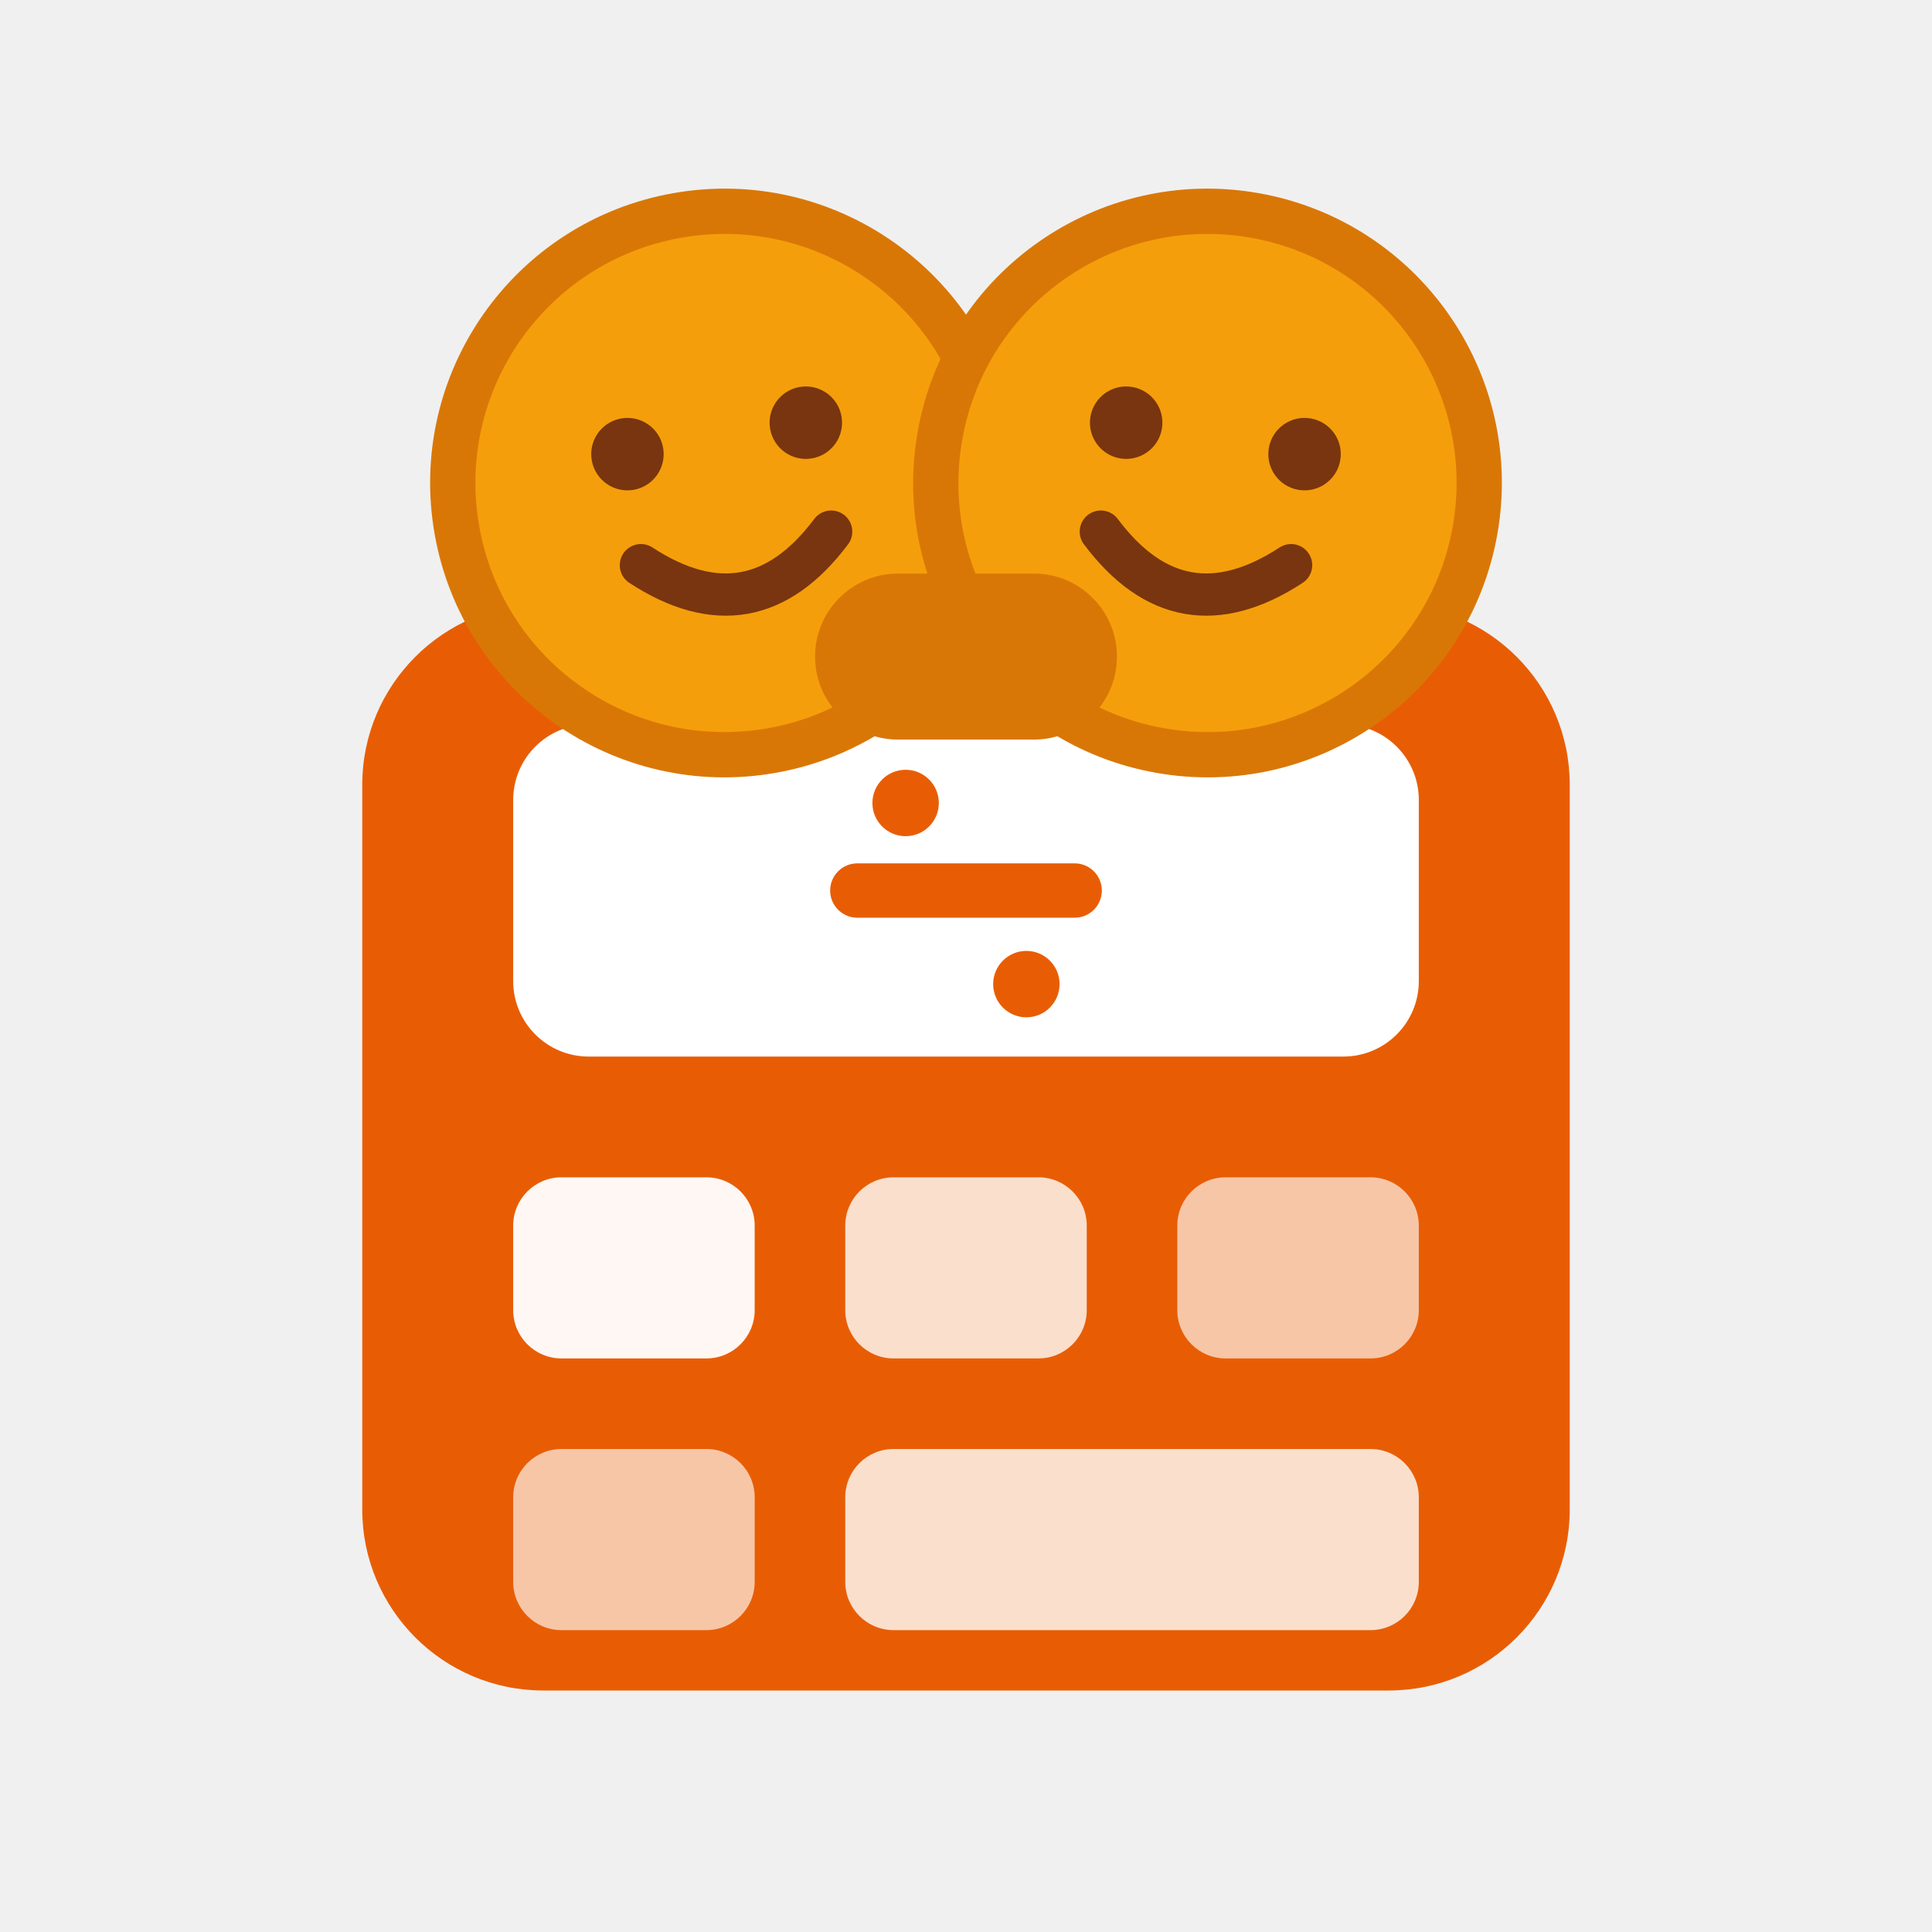
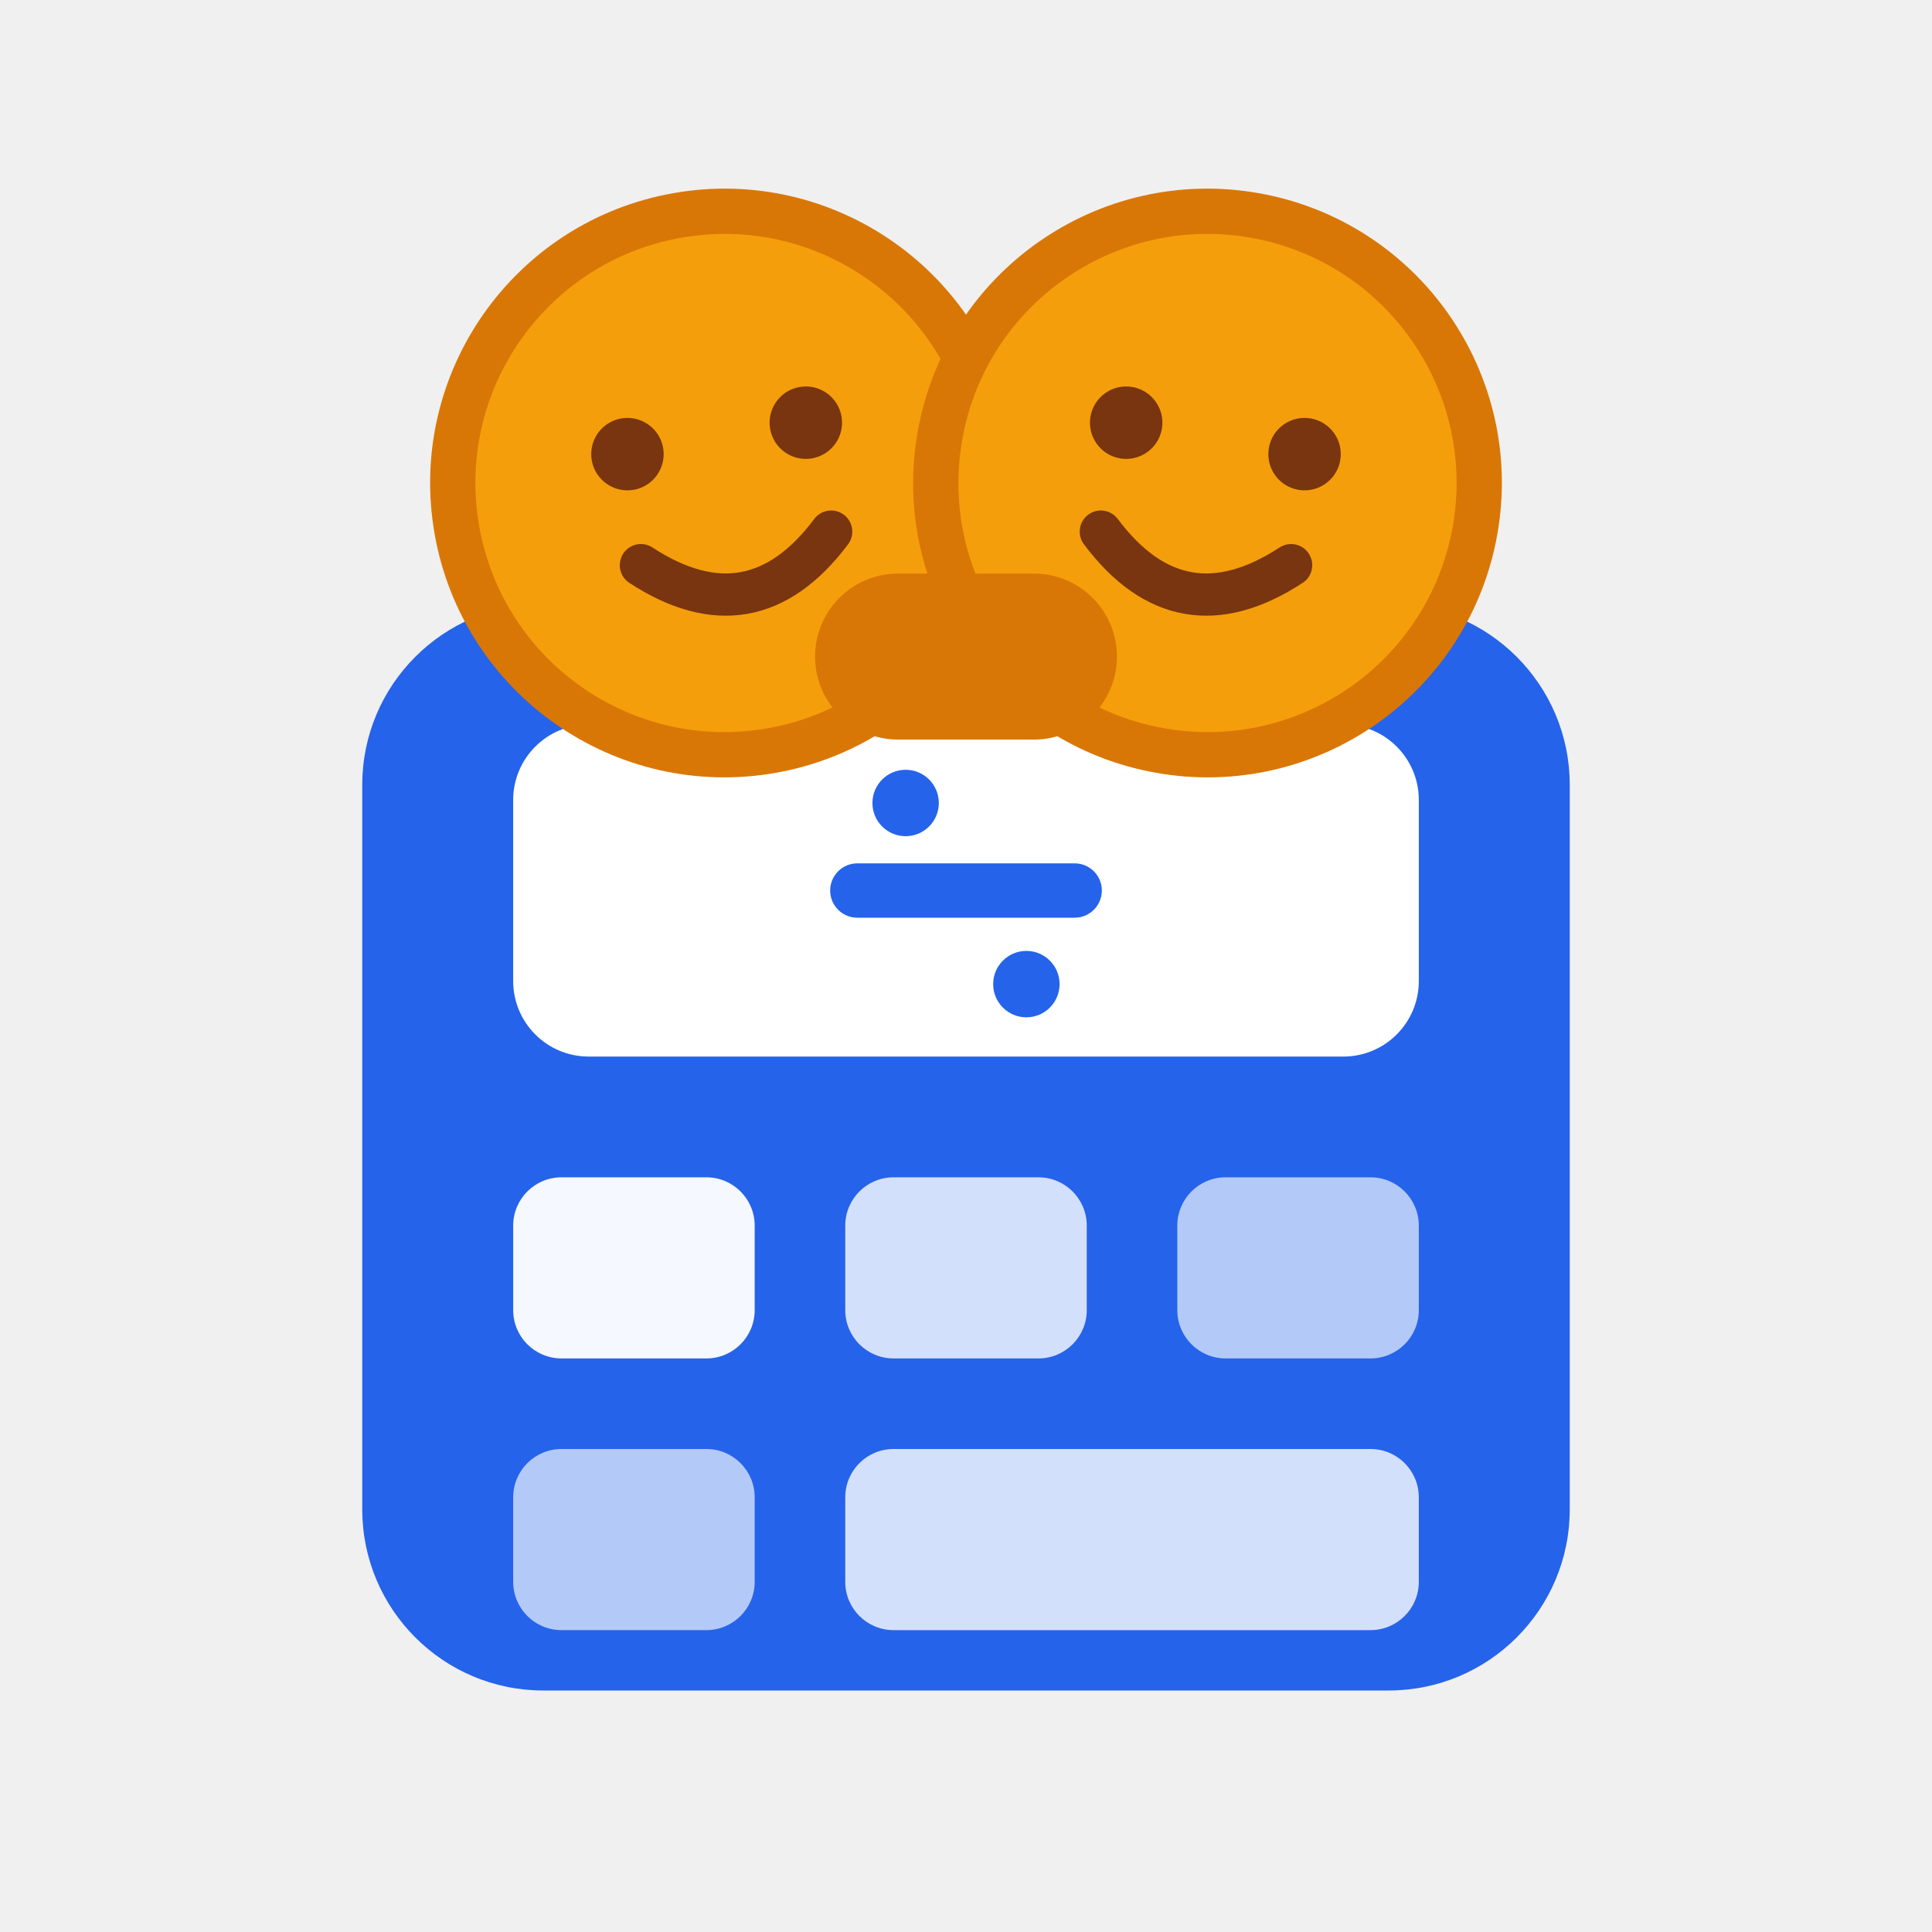
<svg xmlns="http://www.w3.org/2000/svg" viewBox="0 0 64 64">
-   <rect x="12" y="20" width="40" height="36" rx="6" fill="#e85d04" />
+   <rect x="12" y="20" width="40" height="36" rx="6" fill="#2563eb" />
  <rect x="17" y="24" width="30" height="11" rx="2.5" fill="#fff" />
-   <rect x="27.5" y="28.6" width="9" height="1.8" rx="0.9" fill="#e85d04" />
-   <circle cx="30" cy="26.6" r="1.1" fill="#e85d04" />
-   <circle cx="34" cy="32.6" r="1.1" fill="#e85d04" />
+   <rect x="27.5" y="28.6" width="9" height="1.8" rx="0.9" fill="#2563eb" />
+   <circle cx="30" cy="26.6" r="1.1" fill="#2563eb" />
+   <circle cx="34" cy="32.6" r="1.1" fill="#2563eb" />
  <rect x="17" y="39" width="8" height="6" rx="1.6" fill="#fff" opacity="0.95" />
  <rect x="28" y="39" width="8" height="6" rx="1.6" fill="#fff" opacity="0.8" />
  <rect x="39" y="39" width="8" height="6" rx="1.6" fill="#fff" opacity="0.65" />
  <rect x="17" y="48" width="8" height="6" rx="1.6" fill="#fff" opacity="0.65" />
  <rect x="28" y="48" width="19" height="6" rx="1.6" fill="#fff" opacity="0.8" />
  <g transform="rotate(-10 24 16)">
    <circle cx="24" cy="16" r="9" fill="#f59e0b" stroke="#d97706" stroke-width="1.5" />
    <circle cx="21" cy="14.5" r="1.2" fill="#78350f" />
    <circle cx="27" cy="14.5" r="1.2" fill="#78350f" />
    <path d="M20.8 18.2 Q24 21.2 27.2 18.2" fill="none" stroke="#78350f" stroke-width="1.4" stroke-linecap="round" />
  </g>
  <g transform="rotate(10 40 16)">
    <circle cx="40" cy="16" r="9" fill="#f59e0b" stroke="#d97706" stroke-width="1.5" />
    <circle cx="37" cy="14.5" r="1.2" fill="#78350f" />
    <circle cx="43" cy="14.5" r="1.2" fill="#78350f" />
    <path d="M36.8 18.2 Q40 21.2 43.2 18.2" fill="none" stroke="#78350f" stroke-width="1.4" stroke-linecap="round" />
  </g>
  <rect x="27" y="19" width="10" height="5.5" rx="2.75" fill="#d97706" />
</svg>
